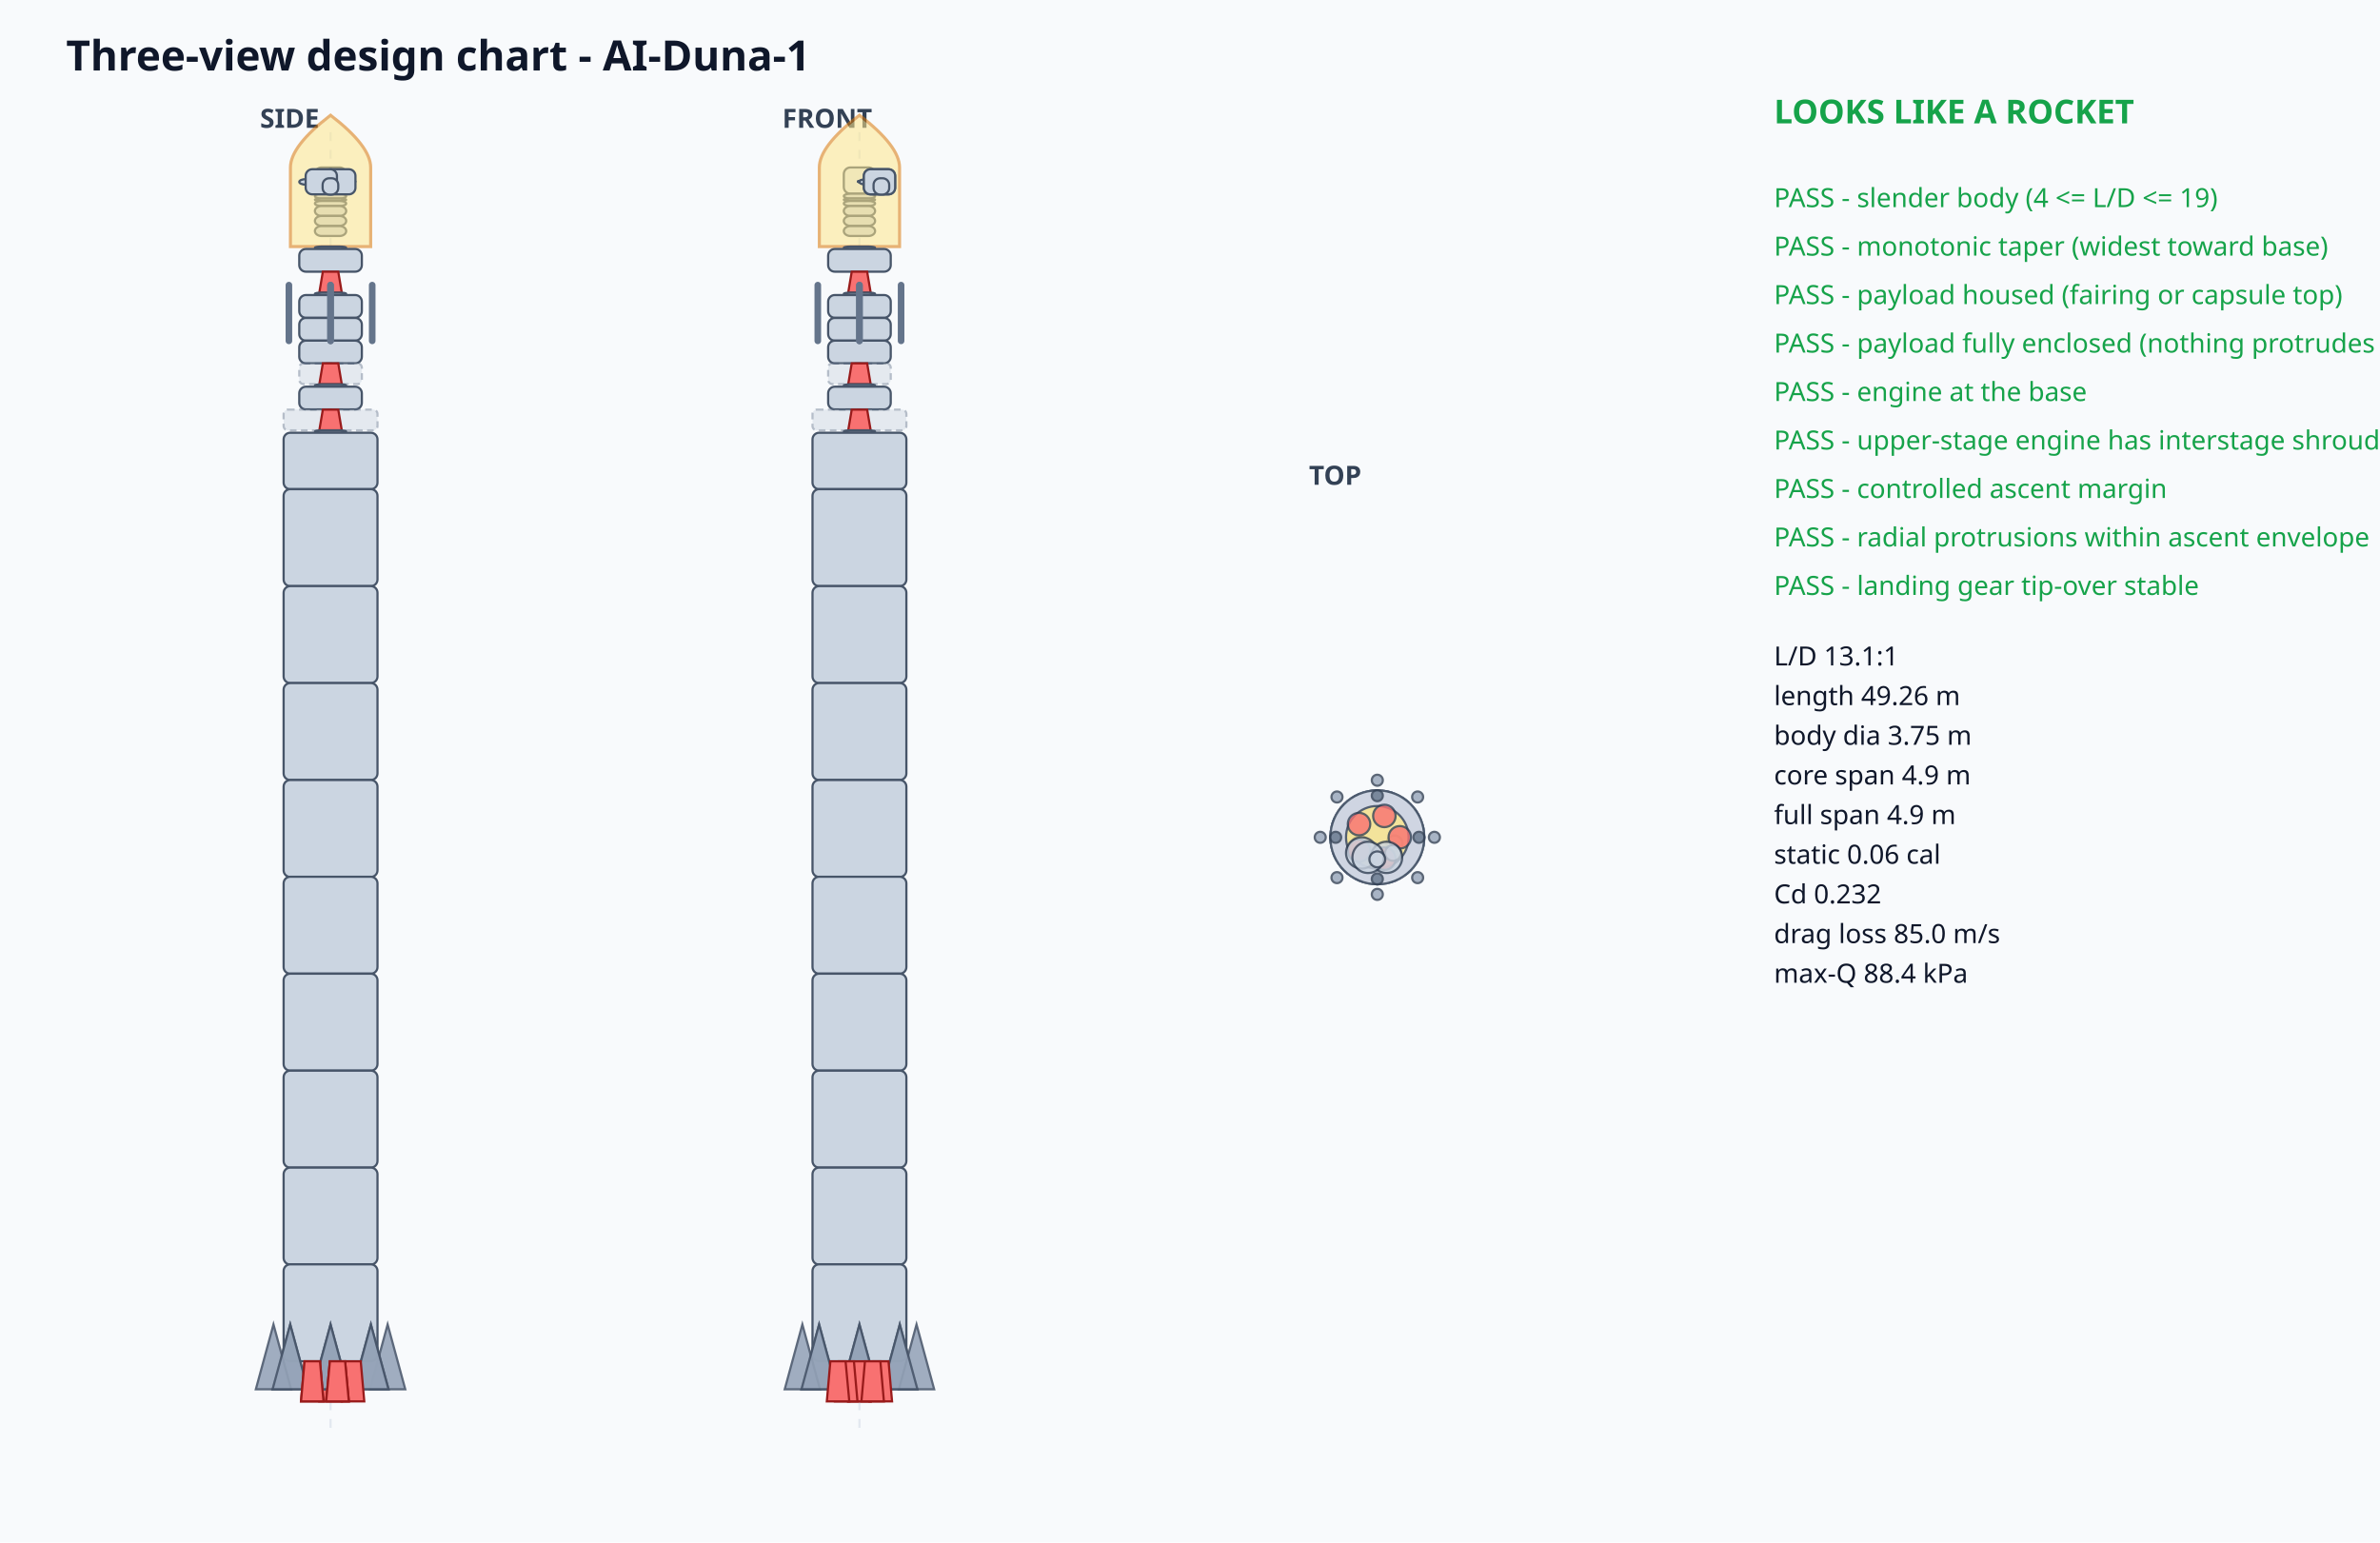
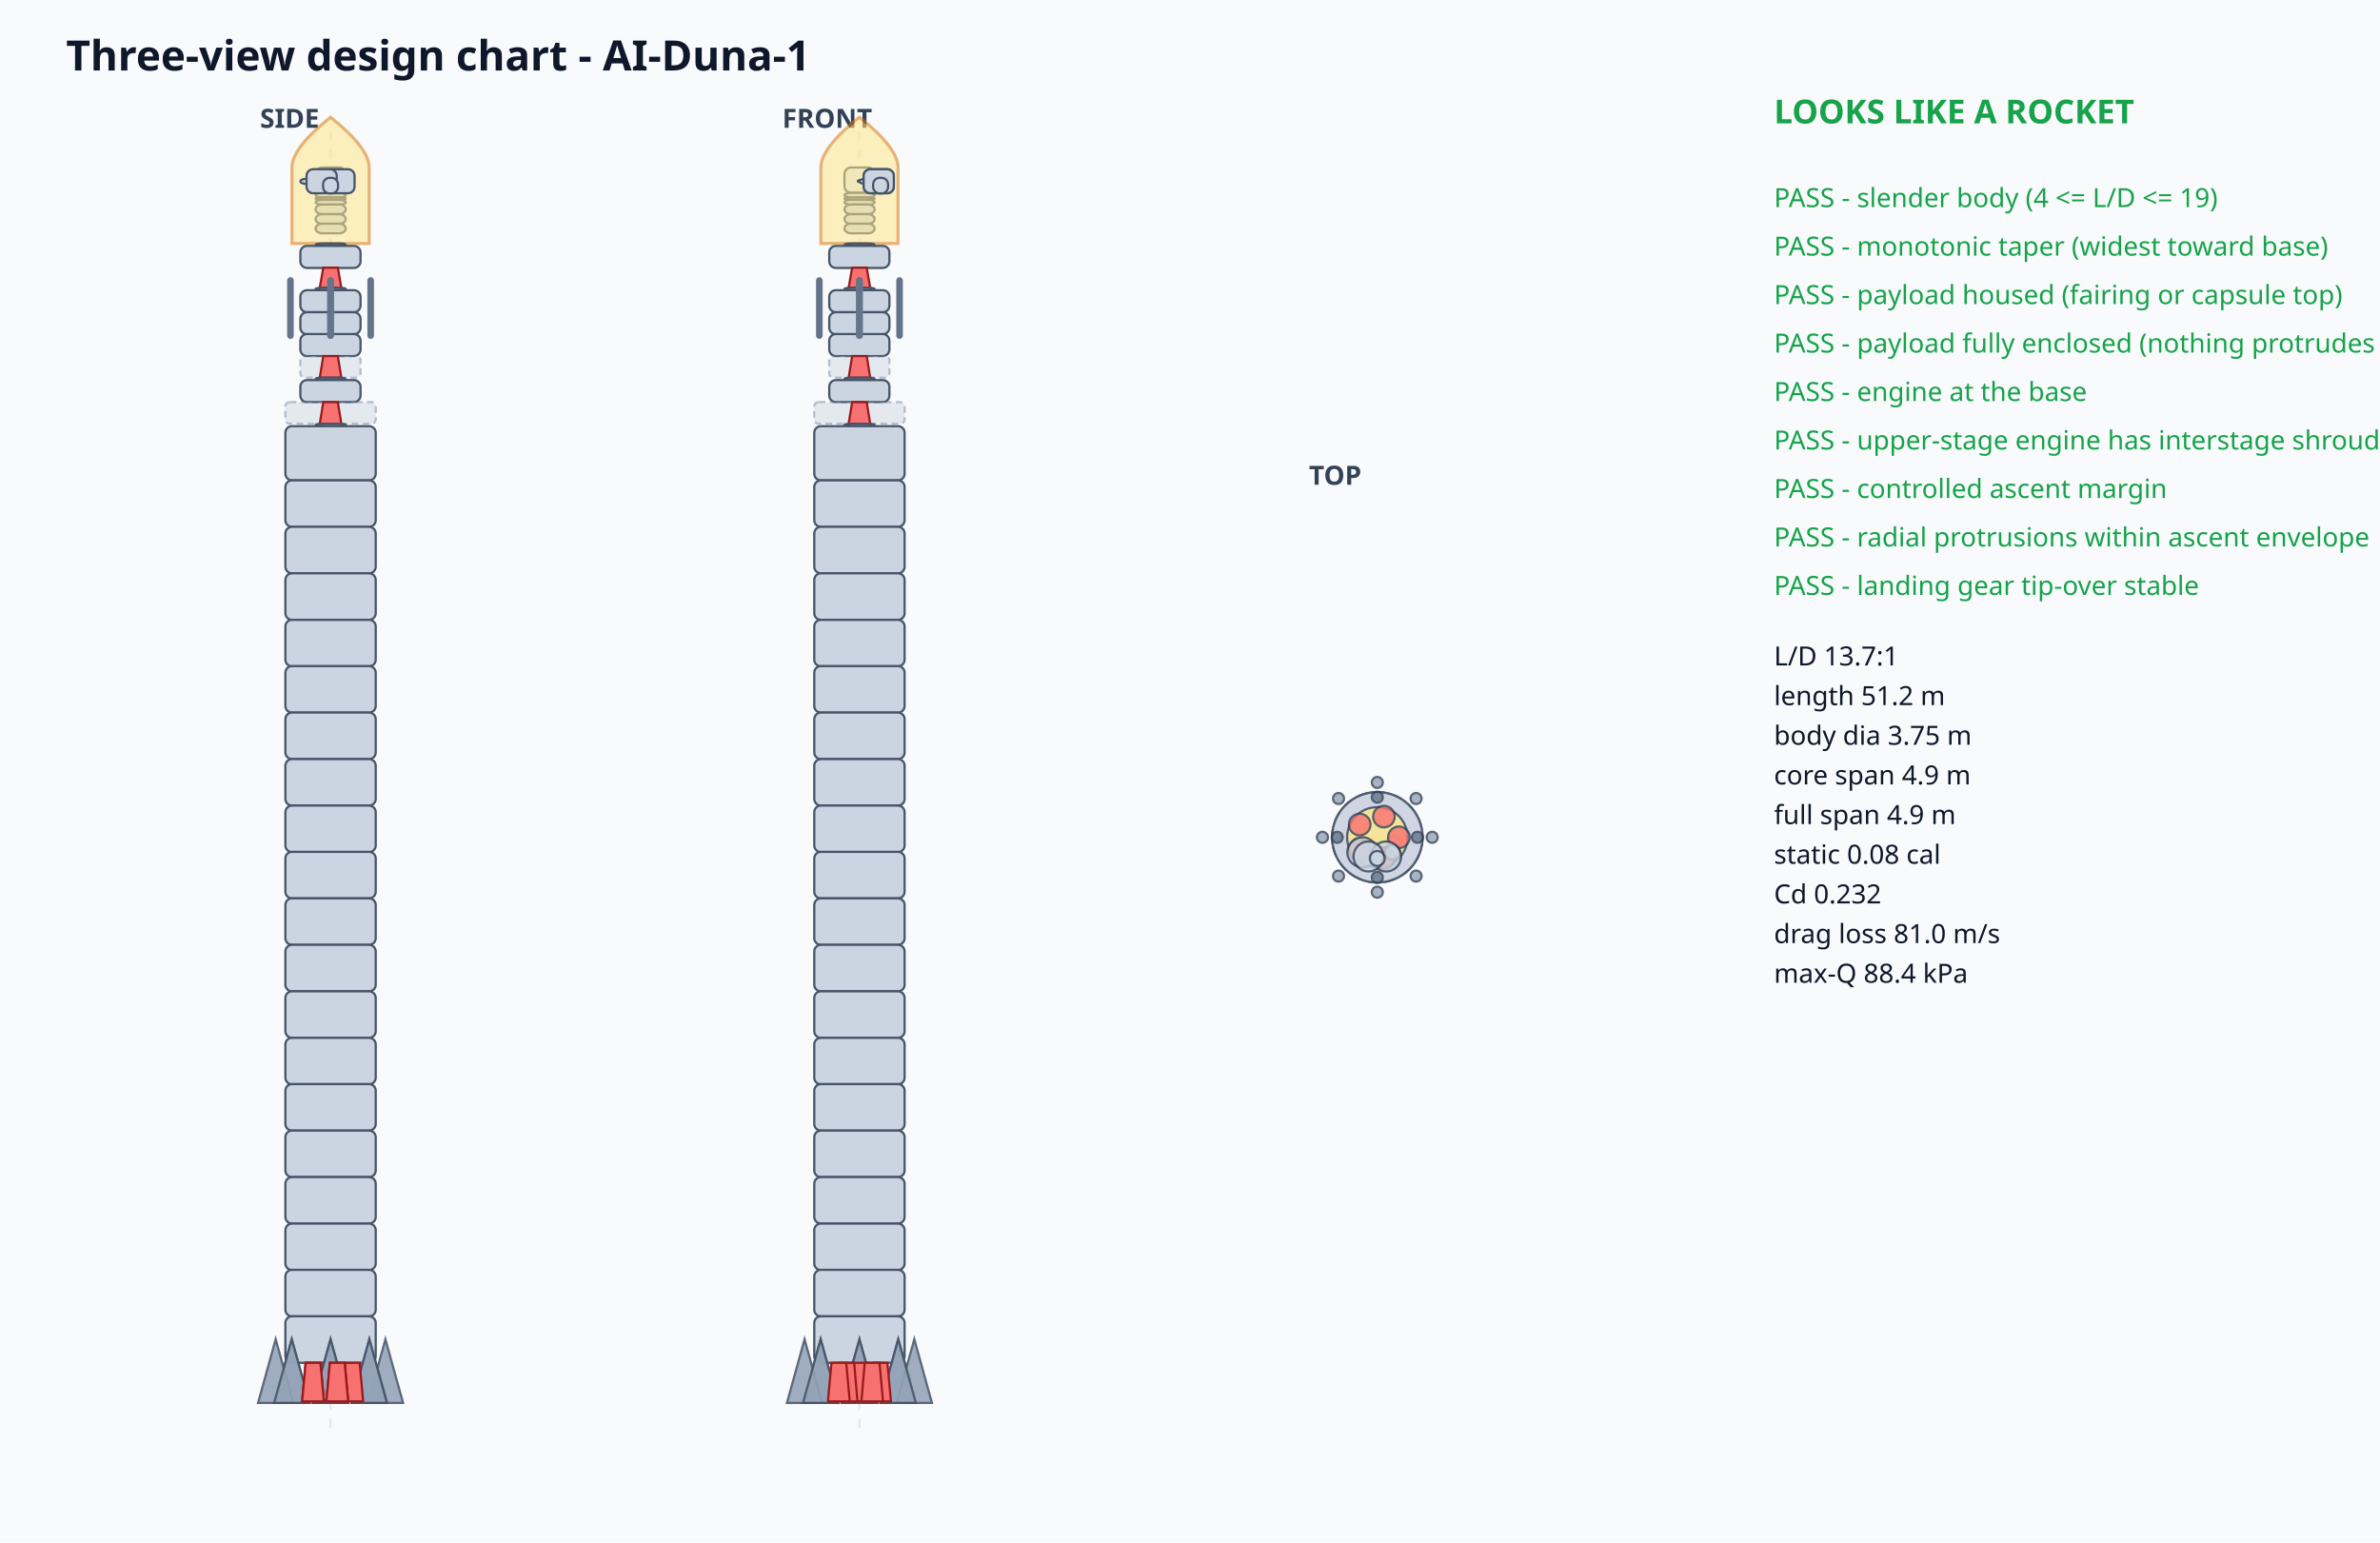
<svg xmlns="http://www.w3.org/2000/svg" width="1080" height="700" viewBox="0 0 1080 700" font-family="system-ui,Segoe UI,sans-serif">
  <rect width="1080" height="700" fill="#f8fafc" />
  <text x="30" y="32" font-size="19" font-weight="700" fill="#0f172a">Three-view design chart - AI-Duna-1</text>
  <text x="805" y="56" font-size="15" font-weight="700" fill="#16a34a">LOOKS LIKE A ROCKET</text>
  <text x="118" y="58" font-size="12" font-weight="700" fill="#334155">SIDE</text>
  <text x="355" y="58" font-size="12" font-weight="700" fill="#334155">FRONT</text>
  <text x="594" y="220" font-size="12" font-weight="700" fill="#334155">TOP</text>
  <line x1="150.0" y1="60" x2="150.0" y2="650" stroke="#e2e8f0" stroke-dasharray="4 4" />
  <line x1="390.0" y1="60" x2="390.0" y2="650" stroke="#e2e8f0" stroke-dasharray="4 4" />
-   <circle cx="625.0" cy="380.0" r="21.3" fill="none" stroke="#94a3b8" stroke-dasharray="4 4" />
-   <rect x="142.9" y="76.0" width="14.2" height="11.9" rx="3" fill="#e2e8f0" stroke="#475569" />
-   <rect x="142.9" y="87.9" width="14.2" height="2.2" rx="3" fill="#cbd5e1" stroke="#475569" />
-   <rect x="142.9" y="90.1" width="14.2" height="1.1" rx="3" fill="#cbd5e1" stroke="#475569" />
-   <rect x="142.9" y="91.2" width="14.2" height="2.3" rx="3" fill="#cbd5e1" stroke="#475569" />
-   <rect x="142.9" y="93.5" width="14.2" height="4.5" rx="3" fill="#cbd5e1" stroke="#475569" />
-   <rect x="142.9" y="98.0" width="14.2" height="4.5" rx="3" fill="#cbd5e1" stroke="#475569" />
-   <rect x="142.9" y="102.6" width="14.2" height="4.5" rx="3" fill="#cbd5e1" stroke="#475569" />
-   <path d="M 131.8 111.9 L 131.8 76.0 Q 131.8 66.3 150.0 52.3 Q 168.2 66.3 168.2 76.0 L 168.2 111.9 Z" fill="#fde68a" stroke="#d97706" stroke-width="1.4" opacity="0.55" />
-   <rect x="142.9" y="111.9" width="14.2" height="1.1" rx="3" fill="#cbd5e1" stroke="#475569" />
-   <rect x="135.8" y="113.0" width="28.4" height="10.3" rx="3" fill="#cbd5e1" stroke="#475569" />
-   <polygon points="146.5,123.3 153.5,123.3 155.1,132.8 144.9,132.8" fill="#f87171" stroke="#991b1b" />
-   <rect x="142.9" y="132.8" width="14.2" height="1.1" rx="3" fill="#cbd5e1" stroke="#475569" />
-   <rect x="135.8" y="133.9" width="28.4" height="10.3" rx="3" fill="#cbd5e1" stroke="#475569" />
-   <rect x="135.8" y="144.3" width="28.4" height="10.3" rx="3" fill="#cbd5e1" stroke="#475569" />
-   <rect x="135.8" y="154.6" width="28.4" height="10.3" rx="3" fill="#cbd5e1" stroke="#475569" />
-   <rect x="135.8" y="164.9" width="28.4" height="9.4" rx="2" fill="#cbd5e1" stroke="#64748b" stroke-dasharray="3 2" opacity="0.45" />
-   <polygon points="146.5,164.9 153.5,164.9 155.1,174.4 144.9,174.4" fill="#f87171" stroke="#991b1b" />
-   <rect x="142.9" y="174.4" width="14.2" height="1.1" rx="3" fill="#cbd5e1" stroke="#475569" />
-   <rect x="135.8" y="175.5" width="28.4" height="10.3" rx="3" fill="#cbd5e1" stroke="#475569" />
-   <rect x="128.7" y="185.9" width="42.6" height="9.4" rx="2" fill="#cbd5e1" stroke="#64748b" stroke-dasharray="3 2" opacity="0.45" />
-   <polygon points="146.5,185.9 153.5,185.9 155.1,195.3 144.9,195.3" fill="#f87171" stroke="#991b1b" />
-   <rect x="142.9" y="195.3" width="14.2" height="1.1" rx="3" fill="#cbd5e1" stroke="#475569" />
-   <rect x="128.7" y="196.4" width="42.6" height="25.6" rx="3" fill="#cbd5e1" stroke="#475569" />
-   <rect x="128.7" y="222.0" width="42.6" height="44.0" rx="3" fill="#cbd5e1" stroke="#475569" />
-   <rect x="128.7" y="266.0" width="42.6" height="44.0" rx="3" fill="#cbd5e1" stroke="#475569" />
-   <rect x="128.7" y="310.0" width="42.6" height="44.0" rx="3" fill="#cbd5e1" stroke="#475569" />
-   <rect x="128.7" y="354.0" width="42.6" height="44.0" rx="3" fill="#cbd5e1" stroke="#475569" />
-   <rect x="128.7" y="397.9" width="42.6" height="44.0" rx="3" fill="#cbd5e1" stroke="#475569" />
-   <rect x="128.7" y="441.9" width="42.6" height="44.0" rx="3" fill="#cbd5e1" stroke="#475569" />
-   <rect x="128.7" y="485.9" width="42.6" height="44.0" rx="3" fill="#cbd5e1" stroke="#475569" />
-   <rect x="128.7" y="529.9" width="42.6" height="44.0" rx="3" fill="#cbd5e1" stroke="#475569" />
-   <rect x="128.7" y="573.8" width="42.6" height="44.0" rx="3" fill="#cbd5e1" stroke="#475569" />
-   <polygon points="146.5,617.8 153.5,617.8 155.1,636.0 144.9,636.0" fill="#f87171" stroke="#991b1b" />
-   <rect x="154.2" y="81.9" width="7.1" height="1.0" rx="3" fill="#cbd5e1" stroke="#475569" />
-   <rect x="138.7" y="81.9" width="7.1" height="1.0" rx="3" fill="#cbd5e1" stroke="#475569" />
-   <rect x="153.5" y="81.5" width="7.1" height="2.0" rx="3" fill="#cbd5e1" stroke="#475569" />
-   <rect x="135.8" y="81.3" width="14.2" height="2.5" rx="3" fill="#cbd5e1" stroke="#475569" />
-   <rect x="147.1" y="76.8" width="14.2" height="11.4" rx="3" fill="#cbd5e1" stroke="#475569" />
-   <rect x="138.7" y="76.8" width="14.2" height="11.4" rx="3" fill="#cbd5e1" stroke="#475569" />
-   <rect x="146.4" y="80.9" width="7.1" height="7.4" rx="3" fill="#cbd5e1" stroke="#475569" />
-   <line x1="168.9" y1="129.4" x2="168.9" y2="154.7" stroke="#64748b" stroke-width="3" stroke-linecap="round" />
-   <line x1="150.0" y1="129.4" x2="150.0" y2="154.7" stroke="#64748b" stroke-width="3" stroke-linecap="round" />
-   <line x1="131.1" y1="129.4" x2="131.1" y2="154.7" stroke="#64748b" stroke-width="3" stroke-linecap="round" />
-   <line x1="150.0" y1="129.4" x2="150.0" y2="154.7" stroke="#64748b" stroke-width="3" stroke-linecap="round" />
-   <polygon points="175.9,601.1 167.9,630.5 183.9,630.5" fill="#94a3b8" stroke="#475569" opacity="0.88" />
-   <polygon points="168.3,601.1 160.3,630.5 176.3,630.5" fill="#94a3b8" stroke="#475569" opacity="0.88" />
-   <polygon points="150.0,601.1 142.0,630.5 158.0,630.5" fill="#94a3b8" stroke="#475569" opacity="0.88" />
-   <polygon points="131.7,601.1 123.7,630.5 139.7,630.5" fill="#94a3b8" stroke="#475569" opacity="0.88" />
-   <polygon points="124.1,601.1 116.1,630.5 132.1,630.5" fill="#94a3b8" stroke="#475569" opacity="0.88" />
-   <polygon points="131.7,601.1 123.7,630.5 139.7,630.5" fill="#94a3b8" stroke="#475569" opacity="0.88" />
-   <polygon points="150.0,601.1 142.0,630.5 158.0,630.5" fill="#94a3b8" stroke="#475569" opacity="0.88" />
-   <polygon points="168.3,601.1 160.3,630.5 176.3,630.5" fill="#94a3b8" stroke="#475569" opacity="0.88" />
-   <polygon points="156.8,617.8 163.7,617.8 165.3,636.0 155.1,636.0" fill="#f87171" stroke="#991b1b" />
-   <polygon points="149.7,617.8 156.6,617.8 158.3,636.0 148.0,636.0" fill="#f87171" stroke="#991b1b" />
-   <polygon points="138.2,617.8 145.2,617.8 146.8,636.0 136.6,636.0" fill="#f87171" stroke="#991b1b" />
-   <polygon points="138.2,617.8 145.2,617.8 146.8,636.0 136.6,636.0" fill="#f87171" stroke="#991b1b" />
-   <polygon points="149.7,617.8 156.6,617.8 158.3,636.0 148.0,636.0" fill="#f87171" stroke="#991b1b" />
-   <rect x="382.9" y="76.0" width="14.2" height="11.9" rx="3" fill="#e2e8f0" stroke="#475569" />
-   <rect x="382.9" y="87.9" width="14.2" height="2.2" rx="3" fill="#cbd5e1" stroke="#475569" />
-   <rect x="382.9" y="90.1" width="14.2" height="1.1" rx="3" fill="#cbd5e1" stroke="#475569" />
-   <rect x="382.9" y="91.2" width="14.2" height="2.3" rx="3" fill="#cbd5e1" stroke="#475569" />
-   <rect x="382.9" y="93.5" width="14.2" height="4.5" rx="3" fill="#cbd5e1" stroke="#475569" />
-   <rect x="382.9" y="98.0" width="14.2" height="4.5" rx="3" fill="#cbd5e1" stroke="#475569" />
-   <rect x="382.9" y="102.6" width="14.2" height="4.5" rx="3" fill="#cbd5e1" stroke="#475569" />
-   <path d="M 371.8 111.9 L 371.8 76.0 Q 371.8 66.3 390.0 52.3 Q 408.2 66.3 408.2 76.0 L 408.2 111.9 Z" fill="#fde68a" stroke="#d97706" stroke-width="1.4" opacity="0.55" />
-   <rect x="382.9" y="111.9" width="14.2" height="1.1" rx="3" fill="#cbd5e1" stroke="#475569" />
-   <rect x="375.8" y="113.0" width="28.4" height="10.3" rx="3" fill="#cbd5e1" stroke="#475569" />
-   <polygon points="386.5,123.3 393.5,123.3 395.1,132.8 384.9,132.8" fill="#f87171" stroke="#991b1b" />
-   <rect x="382.9" y="132.8" width="14.2" height="1.1" rx="3" fill="#cbd5e1" stroke="#475569" />
-   <rect x="375.8" y="133.9" width="28.4" height="10.3" rx="3" fill="#cbd5e1" stroke="#475569" />
-   <rect x="375.8" y="144.3" width="28.4" height="10.3" rx="3" fill="#cbd5e1" stroke="#475569" />
-   <rect x="375.8" y="154.6" width="28.4" height="10.3" rx="3" fill="#cbd5e1" stroke="#475569" />
-   <rect x="375.8" y="164.9" width="28.4" height="9.4" rx="2" fill="#cbd5e1" stroke="#64748b" stroke-dasharray="3 2" opacity="0.45" />
-   <polygon points="386.5,164.9 393.5,164.9 395.1,174.4 384.9,174.4" fill="#f87171" stroke="#991b1b" />
-   <rect x="382.9" y="174.4" width="14.2" height="1.1" rx="3" fill="#cbd5e1" stroke="#475569" />
-   <rect x="375.8" y="175.5" width="28.4" height="10.3" rx="3" fill="#cbd5e1" stroke="#475569" />
-   <rect x="368.7" y="185.9" width="42.6" height="9.4" rx="2" fill="#cbd5e1" stroke="#64748b" stroke-dasharray="3 2" opacity="0.45" />
-   <polygon points="386.5,185.9 393.5,185.9 395.1,195.3 384.9,195.3" fill="#f87171" stroke="#991b1b" />
-   <rect x="382.9" y="195.3" width="14.2" height="1.1" rx="3" fill="#cbd5e1" stroke="#475569" />
-   <rect x="368.7" y="196.4" width="42.6" height="25.6" rx="3" fill="#cbd5e1" stroke="#475569" />
-   <rect x="368.7" y="222.0" width="42.6" height="44.0" rx="3" fill="#cbd5e1" stroke="#475569" />
-   <rect x="368.7" y="266.0" width="42.6" height="44.0" rx="3" fill="#cbd5e1" stroke="#475569" />
-   <rect x="368.7" y="310.0" width="42.6" height="44.0" rx="3" fill="#cbd5e1" stroke="#475569" />
-   <rect x="368.7" y="354.0" width="42.6" height="44.0" rx="3" fill="#cbd5e1" stroke="#475569" />
-   <rect x="368.7" y="397.9" width="42.6" height="44.0" rx="3" fill="#cbd5e1" stroke="#475569" />
-   <rect x="368.7" y="441.9" width="42.6" height="44.0" rx="3" fill="#cbd5e1" stroke="#475569" />
-   <rect x="368.7" y="485.9" width="42.6" height="44.0" rx="3" fill="#cbd5e1" stroke="#475569" />
-   <rect x="368.7" y="529.9" width="42.6" height="44.0" rx="3" fill="#cbd5e1" stroke="#475569" />
-   <rect x="368.7" y="573.8" width="42.6" height="44.0" rx="3" fill="#cbd5e1" stroke="#475569" />
-   <polygon points="386.5,617.8 393.5,617.8 395.1,636.0 384.9,636.0" fill="#f87171" stroke="#991b1b" />
-   <rect x="389.3" y="81.9" width="7.1" height="1.0" rx="3" fill="#cbd5e1" stroke="#475569" />
-   <rect x="389.3" y="81.9" width="7.1" height="1.0" rx="3" fill="#cbd5e1" stroke="#475569" />
-   <rect x="393.5" y="81.5" width="7.1" height="2.0" rx="3" fill="#cbd5e1" stroke="#475569" />
-   <rect x="390.0" y="81.3" width="14.2" height="2.5" rx="3" fill="#cbd5e1" stroke="#475569" />
-   <rect x="392.0" y="76.8" width="14.2" height="11.4" rx="3" fill="#cbd5e1" stroke="#475569" />
-   <rect x="392.0" y="76.8" width="14.2" height="11.4" rx="3" fill="#cbd5e1" stroke="#475569" />
-   <rect x="396.4" y="80.9" width="7.1" height="7.4" rx="3" fill="#cbd5e1" stroke="#475569" />
-   <line x1="390.0" y1="129.4" x2="390.0" y2="154.7" stroke="#64748b" stroke-width="3" stroke-linecap="round" />
-   <line x1="408.9" y1="129.4" x2="408.9" y2="154.7" stroke="#64748b" stroke-width="3" stroke-linecap="round" />
-   <line x1="390.0" y1="129.4" x2="390.0" y2="154.7" stroke="#64748b" stroke-width="3" stroke-linecap="round" />
-   <line x1="371.1" y1="129.4" x2="371.1" y2="154.7" stroke="#64748b" stroke-width="3" stroke-linecap="round" />
-   <polygon points="390.0,601.1 382.0,630.5 398.0,630.5" fill="#94a3b8" stroke="#475569" opacity="0.88" />
-   <polygon points="408.3,601.1 400.3,630.5 416.3,630.5" fill="#94a3b8" stroke="#475569" opacity="0.88" />
-   <polygon points="415.9,601.1 407.9,630.5 423.9,630.5" fill="#94a3b8" stroke="#475569" opacity="0.88" />
-   <polygon points="408.3,601.1 400.3,630.5 416.3,630.5" fill="#94a3b8" stroke="#475569" opacity="0.88" />
-   <polygon points="390.0,601.1 382.0,630.5 398.0,630.5" fill="#94a3b8" stroke="#475569" opacity="0.88" />
-   <polygon points="371.7,601.1 363.7,630.5 379.7,630.5" fill="#94a3b8" stroke="#475569" opacity="0.88" />
-   <polygon points="364.1,601.1 356.1,630.5 372.1,630.5" fill="#94a3b8" stroke="#475569" opacity="0.88" />
-   <polygon points="371.7,601.1 363.7,630.5 379.7,630.5" fill="#94a3b8" stroke="#475569" opacity="0.88" />
-   <polygon points="386.5,617.8 393.5,617.8 395.1,636.0 384.9,636.0" fill="#f87171" stroke="#991b1b" />
-   <polygon points="396.3,617.8 403.2,617.8 404.8,636.0 394.6,636.0" fill="#f87171" stroke="#991b1b" />
-   <polygon points="392.5,617.8 399.5,617.8 401.1,636.0 390.9,636.0" fill="#f87171" stroke="#991b1b" />
-   <polygon points="380.5,617.8 387.5,617.8 389.1,636.0 378.9,636.0" fill="#f87171" stroke="#991b1b" />
-   <polygon points="376.8,617.8 383.7,617.8 385.4,636.0 375.2,636.0" fill="#f87171" stroke="#991b1b" />
-   <circle cx="625.0" cy="380.0" r="21.3" fill="#cbd5e1" stroke="#475569" opacity="0.30" />
-   <circle cx="625.0" cy="380.0" r="21.3" fill="#cbd5e1" stroke="#475569" opacity="0.30" />
-   <circle cx="625.0" cy="380.0" r="21.3" fill="#cbd5e1" stroke="#475569" opacity="0.30" />
-   <circle cx="625.0" cy="380.0" r="21.3" fill="#cbd5e1" stroke="#475569" opacity="0.30" />
-   <circle cx="625.0" cy="380.0" r="21.3" fill="#cbd5e1" stroke="#475569" opacity="0.30" />
-   <circle cx="625.0" cy="380.0" r="21.3" fill="#cbd5e1" stroke="#475569" opacity="0.30" />
-   <circle cx="625.0" cy="380.0" r="21.3" fill="#cbd5e1" stroke="#475569" opacity="0.30" />
-   <circle cx="625.0" cy="380.0" r="21.3" fill="#cbd5e1" stroke="#475569" opacity="0.30" />
-   <circle cx="632.8" cy="382.8" r="3.6" fill="#cbd5e1" stroke="#334155" opacity="0.80" />
-   <circle cx="617.2" cy="382.8" r="3.6" fill="#cbd5e1" stroke="#334155" opacity="0.80" />
-   <circle cx="625.0" cy="380.0" r="14.2" fill="#fde68a" stroke="#334155" opacity="0.80" />
-   <circle cx="635.2" cy="380.0" r="5.1" fill="#f87171" stroke="#334155" opacity="0.80" />
-   <circle cx="628.2" cy="389.7" r="5.1" fill="#f87171" stroke="#334155" opacity="0.80" />
-   <circle cx="616.7" cy="386.0" r="5.1" fill="#f87171" stroke="#334155" opacity="0.80" />
-   <circle cx="616.7" cy="374.0" r="5.1" fill="#f87171" stroke="#334155" opacity="0.80" />
-   <circle cx="628.2" cy="370.3" r="5.1" fill="#f87171" stroke="#334155" opacity="0.80" />
-   <circle cx="632.1" cy="387.1" r="3.6" fill="#cbd5e1" stroke="#334155" opacity="0.80" />
-   <circle cx="617.9" cy="387.1" r="7.1" fill="#cbd5e1" stroke="#334155" opacity="0.80" />
-   <circle cx="629.2" cy="389.1" r="7.1" fill="#cbd5e1" stroke="#334155" opacity="0.80" />
-   <circle cx="620.8" cy="389.1" r="7.1" fill="#cbd5e1" stroke="#334155" opacity="0.80" />
-   <circle cx="625.0" cy="390.0" r="3.6" fill="#cbd5e1" stroke="#334155" opacity="0.80" />
-   <circle cx="650.9" cy="380.0" r="2.5" fill="#94a3b8" stroke="#334155" opacity="0.80" />
-   <circle cx="643.3" cy="398.3" r="2.5" fill="#94a3b8" stroke="#334155" opacity="0.80" />
-   <circle cx="625.0" cy="405.9" r="2.5" fill="#94a3b8" stroke="#334155" opacity="0.80" />
-   <circle cx="606.7" cy="398.3" r="2.5" fill="#94a3b8" stroke="#334155" opacity="0.80" />
-   <circle cx="599.1" cy="380.0" r="2.5" fill="#94a3b8" stroke="#334155" opacity="0.80" />
-   <circle cx="606.7" cy="361.7" r="2.5" fill="#94a3b8" stroke="#334155" opacity="0.80" />
-   <circle cx="625.0" cy="354.1" r="2.5" fill="#94a3b8" stroke="#334155" opacity="0.80" />
-   <circle cx="643.3" cy="361.7" r="2.5" fill="#94a3b8" stroke="#334155" opacity="0.80" />
-   <circle cx="643.9" cy="380.0" r="2.5" fill="#64748b" stroke="#334155" opacity="0.80" />
-   <circle cx="625.0" cy="398.9" r="2.5" fill="#64748b" stroke="#334155" opacity="0.80" />
-   <circle cx="606.1" cy="380.0" r="2.5" fill="#64748b" stroke="#334155" opacity="0.80" />
-   <circle cx="625.0" cy="361.1" r="2.5" fill="#64748b" stroke="#334155" opacity="0.80" />
+   <circle cx="625.0" cy="380.0" r="20.5" fill="none" stroke="#94a3b8" stroke-dasharray="4 4" />
+   <rect x="143.2" y="76.0" width="13.7" height="11.5" rx="3" fill="#e2e8f0" stroke="#475569" />
+   <rect x="143.2" y="87.5" width="13.7" height="2.1" rx="3" fill="#cbd5e1" stroke="#475569" />
+   <rect x="143.2" y="89.6" width="13.7" height="1.1" rx="3" fill="#cbd5e1" stroke="#475569" />
+   <rect x="143.2" y="90.7" width="13.7" height="2.2" rx="3" fill="#cbd5e1" stroke="#475569" />
+   <rect x="143.2" y="92.8" width="13.7" height="4.4" rx="3" fill="#cbd5e1" stroke="#475569" />
+   <rect x="143.2" y="97.2" width="13.7" height="4.4" rx="3" fill="#cbd5e1" stroke="#475569" />
+   <rect x="143.2" y="101.5" width="13.7" height="4.4" rx="3" fill="#cbd5e1" stroke="#475569" />
+   <path d="M 132.5 110.5 L 132.5 76.0 Q 132.5 67.2 150.0 53.2 Q 167.5 67.2 167.5 76.0 L 167.5 110.5 Z" fill="#fde68a" stroke="#d97706" stroke-width="1.4" opacity="0.55" />
+   <rect x="143.2" y="110.5" width="13.7" height="1.1" rx="3" fill="#cbd5e1" stroke="#475569" />
+   <rect x="136.3" y="111.6" width="27.3" height="10.0" rx="3" fill="#cbd5e1" stroke="#475569" />
+   <polygon points="146.7,121.5 153.3,121.5 154.9,130.6 145.1,130.6" fill="#f87171" stroke="#991b1b" />
+   <rect x="143.2" y="130.6" width="13.7" height="1.1" rx="3" fill="#cbd5e1" stroke="#475569" />
+   <rect x="136.3" y="131.7" width="27.3" height="10.0" rx="3" fill="#cbd5e1" stroke="#475569" />
+   <rect x="136.3" y="141.7" width="27.3" height="10.0" rx="3" fill="#cbd5e1" stroke="#475569" />
+   <rect x="136.3" y="151.6" width="27.3" height="10.0" rx="3" fill="#cbd5e1" stroke="#475569" />
+   <rect x="136.3" y="161.6" width="27.3" height="9.8" rx="2" fill="#cbd5e1" stroke="#64748b" stroke-dasharray="3 2" opacity="0.45" />
+   <polygon points="146.7,161.6 153.3,161.6 154.9,171.4 145.1,171.4" fill="#f87171" stroke="#991b1b" />
+   <rect x="143.2" y="171.4" width="13.7" height="1.1" rx="3" fill="#cbd5e1" stroke="#475569" />
+   <rect x="136.3" y="172.5" width="27.3" height="10.0" rx="3" fill="#cbd5e1" stroke="#475569" />
+   <rect x="129.5" y="182.5" width="41.0" height="9.8" rx="2" fill="#cbd5e1" stroke="#64748b" stroke-dasharray="3 2" opacity="0.45" />
+   <polygon points="146.7,182.5 153.3,182.5 154.9,192.3 145.1,192.3" fill="#f87171" stroke="#991b1b" />
+   <rect x="143.2" y="192.3" width="13.7" height="1.1" rx="3" fill="#cbd5e1" stroke="#475569" />
+   <rect x="129.5" y="193.4" width="41.0" height="24.6" rx="3" fill="#cbd5e1" stroke="#475569" />
+   <rect x="129.5" y="218.0" width="41.0" height="21.1" rx="3" fill="#cbd5e1" stroke="#475569" />
+   <rect x="129.5" y="239.1" width="41.0" height="21.1" rx="3" fill="#cbd5e1" stroke="#475569" />
+   <rect x="129.5" y="260.2" width="41.0" height="21.1" rx="3" fill="#cbd5e1" stroke="#475569" />
+   <rect x="129.5" y="281.3" width="41.0" height="21.1" rx="3" fill="#cbd5e1" stroke="#475569" />
+   <rect x="129.5" y="302.3" width="41.0" height="21.1" rx="3" fill="#cbd5e1" stroke="#475569" />
+   <rect x="129.5" y="323.4" width="41.0" height="21.1" rx="3" fill="#cbd5e1" stroke="#475569" />
+   <rect x="129.5" y="344.5" width="41.0" height="21.1" rx="3" fill="#cbd5e1" stroke="#475569" />
+   <rect x="129.5" y="365.6" width="41.0" height="21.1" rx="3" fill="#cbd5e1" stroke="#475569" />
+   <rect x="129.5" y="386.6" width="41.0" height="21.1" rx="3" fill="#cbd5e1" stroke="#475569" />
+   <rect x="129.5" y="407.7" width="41.0" height="21.1" rx="3" fill="#cbd5e1" stroke="#475569" />
+   <rect x="129.5" y="428.8" width="41.0" height="21.1" rx="3" fill="#cbd5e1" stroke="#475569" />
+   <rect x="129.5" y="449.9" width="41.0" height="21.1" rx="3" fill="#cbd5e1" stroke="#475569" />
+   <rect x="129.5" y="471.0" width="41.0" height="21.1" rx="3" fill="#cbd5e1" stroke="#475569" />
+   <rect x="129.5" y="492.0" width="41.0" height="21.1" rx="3" fill="#cbd5e1" stroke="#475569" />
+   <rect x="129.5" y="513.1" width="41.0" height="21.1" rx="3" fill="#cbd5e1" stroke="#475569" />
+   <rect x="129.5" y="534.2" width="41.0" height="21.1" rx="3" fill="#cbd5e1" stroke="#475569" />
+   <rect x="129.5" y="555.3" width="41.0" height="21.1" rx="3" fill="#cbd5e1" stroke="#475569" />
+   <rect x="129.5" y="576.3" width="41.0" height="21.1" rx="3" fill="#cbd5e1" stroke="#475569" />
+   <rect x="129.5" y="597.4" width="41.0" height="21.1" rx="3" fill="#cbd5e1" stroke="#475569" />
+   <polygon points="146.7,618.5 153.3,618.5 154.9,636.0 145.1,636.0" fill="#f87171" stroke="#991b1b" />
+   <rect x="154.0" y="81.7" width="6.8" height="1.0" rx="3" fill="#cbd5e1" stroke="#475569" />
+   <rect x="139.1" y="81.7" width="6.8" height="1.0" rx="3" fill="#cbd5e1" stroke="#475569" />
+   <rect x="153.4" y="81.3" width="6.8" height="2.0" rx="3" fill="#cbd5e1" stroke="#475569" />
+   <rect x="136.3" y="81.1" width="13.7" height="2.4" rx="3" fill="#cbd5e1" stroke="#475569" />
+   <rect x="147.2" y="76.8" width="13.7" height="10.9" rx="3" fill="#cbd5e1" stroke="#475569" />
+   <rect x="139.1" y="76.8" width="13.7" height="10.9" rx="3" fill="#cbd5e1" stroke="#475569" />
+   <rect x="146.6" y="80.7" width="6.8" height="7.1" rx="3" fill="#cbd5e1" stroke="#475569" />
+   <line x1="168.2" y1="127.3" x2="168.2" y2="152.3" stroke="#64748b" stroke-width="3" stroke-linecap="round" />
+   <line x1="150.0" y1="127.3" x2="150.0" y2="152.3" stroke="#64748b" stroke-width="3" stroke-linecap="round" />
+   <line x1="131.8" y1="127.3" x2="131.8" y2="152.3" stroke="#64748b" stroke-width="3" stroke-linecap="round" />
+   <line x1="150.0" y1="127.3" x2="150.0" y2="152.3" stroke="#64748b" stroke-width="3" stroke-linecap="round" />
+   <polygon points="174.9,607.8 166.9,636.7 182.9,636.7" fill="#94a3b8" stroke="#475569" opacity="0.88" />
+   <polygon points="167.6,607.8 159.6,636.7 175.6,636.7" fill="#94a3b8" stroke="#475569" opacity="0.88" />
+   <polygon points="150.0,607.8 142.0,636.7 158.0,636.7" fill="#94a3b8" stroke="#475569" opacity="0.88" />
+   <polygon points="132.4,607.8 124.4,636.7 140.4,636.7" fill="#94a3b8" stroke="#475569" opacity="0.88" />
+   <polygon points="125.1,607.8 117.1,636.7 133.1,636.7" fill="#94a3b8" stroke="#475569" opacity="0.88" />
+   <polygon points="132.4,607.8 124.4,636.7 140.4,636.7" fill="#94a3b8" stroke="#475569" opacity="0.88" />
+   <polygon points="150.0,607.8 142.0,636.7 158.0,636.7" fill="#94a3b8" stroke="#475569" opacity="0.88" />
+   <polygon points="167.6,607.8 159.6,636.7 175.6,636.7" fill="#94a3b8" stroke="#475569" opacity="0.88" />
+   <polygon points="156.5,618.5 163.2,618.5 164.8,636.0 154.9,636.0" fill="#f87171" stroke="#991b1b" />
+   <polygon points="149.7,618.5 156.4,618.5 158.0,636.0 148.1,636.0" fill="#f87171" stroke="#991b1b" />
+   <polygon points="138.7,618.5 145.4,618.5 147.0,636.0 137.1,636.0" fill="#f87171" stroke="#991b1b" />
+   <polygon points="138.7,618.5 145.4,618.5 147.0,636.0 137.1,636.0" fill="#f87171" stroke="#991b1b" />
+   <polygon points="149.7,618.5 156.4,618.5 158.0,636.0 148.1,636.0" fill="#f87171" stroke="#991b1b" />
+   <rect x="383.2" y="76.0" width="13.7" height="11.5" rx="3" fill="#e2e8f0" stroke="#475569" />
+   <rect x="383.2" y="87.5" width="13.7" height="2.1" rx="3" fill="#cbd5e1" stroke="#475569" />
+   <rect x="383.2" y="89.6" width="13.7" height="1.1" rx="3" fill="#cbd5e1" stroke="#475569" />
+   <rect x="383.2" y="90.7" width="13.7" height="2.2" rx="3" fill="#cbd5e1" stroke="#475569" />
+   <rect x="383.2" y="92.8" width="13.7" height="4.4" rx="3" fill="#cbd5e1" stroke="#475569" />
+   <rect x="383.2" y="97.2" width="13.7" height="4.4" rx="3" fill="#cbd5e1" stroke="#475569" />
+   <rect x="383.2" y="101.5" width="13.7" height="4.4" rx="3" fill="#cbd5e1" stroke="#475569" />
+   <path d="M 372.5 110.5 L 372.5 76.0 Q 372.5 67.2 390.0 53.2 Q 407.5 67.2 407.5 76.0 L 407.5 110.5 Z" fill="#fde68a" stroke="#d97706" stroke-width="1.4" opacity="0.55" />
+   <rect x="383.2" y="110.5" width="13.7" height="1.1" rx="3" fill="#cbd5e1" stroke="#475569" />
+   <rect x="376.3" y="111.6" width="27.3" height="10.0" rx="3" fill="#cbd5e1" stroke="#475569" />
+   <polygon points="386.7,121.5 393.3,121.5 394.9,130.6 385.1,130.6" fill="#f87171" stroke="#991b1b" />
+   <rect x="383.2" y="130.6" width="13.7" height="1.1" rx="3" fill="#cbd5e1" stroke="#475569" />
+   <rect x="376.3" y="131.7" width="27.3" height="10.0" rx="3" fill="#cbd5e1" stroke="#475569" />
+   <rect x="376.3" y="141.7" width="27.3" height="10.0" rx="3" fill="#cbd5e1" stroke="#475569" />
+   <rect x="376.3" y="151.6" width="27.3" height="10.0" rx="3" fill="#cbd5e1" stroke="#475569" />
+   <rect x="376.3" y="161.6" width="27.3" height="9.8" rx="2" fill="#cbd5e1" stroke="#64748b" stroke-dasharray="3 2" opacity="0.45" />
+   <polygon points="386.7,161.6 393.3,161.6 394.9,171.4 385.1,171.4" fill="#f87171" stroke="#991b1b" />
+   <rect x="383.2" y="171.4" width="13.7" height="1.1" rx="3" fill="#cbd5e1" stroke="#475569" />
+   <rect x="376.3" y="172.5" width="27.3" height="10.0" rx="3" fill="#cbd5e1" stroke="#475569" />
+   <rect x="369.5" y="182.5" width="41.0" height="9.8" rx="2" fill="#cbd5e1" stroke="#64748b" stroke-dasharray="3 2" opacity="0.45" />
+   <polygon points="386.7,182.5 393.3,182.5 394.9,192.3 385.1,192.3" fill="#f87171" stroke="#991b1b" />
+   <rect x="383.2" y="192.3" width="13.7" height="1.1" rx="3" fill="#cbd5e1" stroke="#475569" />
+   <rect x="369.5" y="193.4" width="41.0" height="24.6" rx="3" fill="#cbd5e1" stroke="#475569" />
+   <rect x="369.5" y="218.0" width="41.0" height="21.1" rx="3" fill="#cbd5e1" stroke="#475569" />
+   <rect x="369.5" y="239.1" width="41.0" height="21.1" rx="3" fill="#cbd5e1" stroke="#475569" />
+   <rect x="369.5" y="260.2" width="41.0" height="21.1" rx="3" fill="#cbd5e1" stroke="#475569" />
+   <rect x="369.5" y="281.3" width="41.0" height="21.1" rx="3" fill="#cbd5e1" stroke="#475569" />
+   <rect x="369.5" y="302.3" width="41.0" height="21.1" rx="3" fill="#cbd5e1" stroke="#475569" />
+   <rect x="369.5" y="323.4" width="41.0" height="21.1" rx="3" fill="#cbd5e1" stroke="#475569" />
+   <rect x="369.5" y="344.5" width="41.0" height="21.1" rx="3" fill="#cbd5e1" stroke="#475569" />
+   <rect x="369.5" y="365.6" width="41.0" height="21.1" rx="3" fill="#cbd5e1" stroke="#475569" />
+   <rect x="369.5" y="386.6" width="41.0" height="21.1" rx="3" fill="#cbd5e1" stroke="#475569" />
+   <rect x="369.5" y="407.7" width="41.0" height="21.1" rx="3" fill="#cbd5e1" stroke="#475569" />
+   <rect x="369.5" y="428.8" width="41.0" height="21.1" rx="3" fill="#cbd5e1" stroke="#475569" />
+   <rect x="369.5" y="449.9" width="41.0" height="21.1" rx="3" fill="#cbd5e1" stroke="#475569" />
+   <rect x="369.5" y="471.0" width="41.0" height="21.1" rx="3" fill="#cbd5e1" stroke="#475569" />
+   <rect x="369.5" y="492.0" width="41.0" height="21.1" rx="3" fill="#cbd5e1" stroke="#475569" />
+   <rect x="369.5" y="513.1" width="41.0" height="21.1" rx="3" fill="#cbd5e1" stroke="#475569" />
+   <rect x="369.5" y="534.2" width="41.0" height="21.1" rx="3" fill="#cbd5e1" stroke="#475569" />
+   <rect x="369.5" y="555.3" width="41.0" height="21.1" rx="3" fill="#cbd5e1" stroke="#475569" />
+   <rect x="369.5" y="576.3" width="41.0" height="21.1" rx="3" fill="#cbd5e1" stroke="#475569" />
+   <rect x="369.5" y="597.4" width="41.0" height="21.1" rx="3" fill="#cbd5e1" stroke="#475569" />
+   <polygon points="386.7,618.5 393.3,618.5 394.9,636.0 385.1,636.0" fill="#f87171" stroke="#991b1b" />
+   <rect x="389.3" y="81.7" width="6.8" height="1.0" rx="3" fill="#cbd5e1" stroke="#475569" />
+   <rect x="389.3" y="81.7" width="6.8" height="1.0" rx="3" fill="#cbd5e1" stroke="#475569" />
+   <rect x="393.4" y="81.3" width="6.8" height="2.0" rx="3" fill="#cbd5e1" stroke="#475569" />
+   <rect x="390.0" y="81.1" width="13.7" height="2.4" rx="3" fill="#cbd5e1" stroke="#475569" />
+   <rect x="391.9" y="76.8" width="13.7" height="10.9" rx="3" fill="#cbd5e1" stroke="#475569" />
+   <rect x="391.9" y="76.8" width="13.7" height="10.9" rx="3" fill="#cbd5e1" stroke="#475569" />
+   <rect x="396.2" y="80.7" width="6.8" height="7.1" rx="3" fill="#cbd5e1" stroke="#475569" />
+   <line x1="390.0" y1="127.3" x2="390.0" y2="152.3" stroke="#64748b" stroke-width="3" stroke-linecap="round" />
+   <line x1="408.2" y1="127.3" x2="408.2" y2="152.3" stroke="#64748b" stroke-width="3" stroke-linecap="round" />
+   <line x1="390.0" y1="127.3" x2="390.0" y2="152.3" stroke="#64748b" stroke-width="3" stroke-linecap="round" />
+   <line x1="371.8" y1="127.3" x2="371.8" y2="152.3" stroke="#64748b" stroke-width="3" stroke-linecap="round" />
+   <polygon points="390.0,607.8 382.0,636.7 398.0,636.7" fill="#94a3b8" stroke="#475569" opacity="0.88" />
+   <polygon points="407.6,607.8 399.6,636.7 415.6,636.7" fill="#94a3b8" stroke="#475569" opacity="0.88" />
+   <polygon points="414.9,607.8 406.9,636.7 422.9,636.7" fill="#94a3b8" stroke="#475569" opacity="0.88" />
+   <polygon points="407.6,607.8 399.6,636.7 415.6,636.7" fill="#94a3b8" stroke="#475569" opacity="0.88" />
+   <polygon points="390.0,607.8 382.0,636.7 398.0,636.7" fill="#94a3b8" stroke="#475569" opacity="0.88" />
+   <polygon points="372.4,607.8 364.4,636.7 380.4,636.7" fill="#94a3b8" stroke="#475569" opacity="0.88" />
+   <polygon points="365.1,607.8 357.1,636.7 373.1,636.7" fill="#94a3b8" stroke="#475569" opacity="0.88" />
+   <polygon points="372.4,607.8 364.4,636.7 380.4,636.7" fill="#94a3b8" stroke="#475569" opacity="0.88" />
+   <polygon points="386.7,618.5 393.3,618.5 394.9,636.0 385.1,636.0" fill="#f87171" stroke="#991b1b" />
+   <polygon points="396.0,618.5 402.7,618.5 404.3,636.0 394.4,636.0" fill="#f87171" stroke="#991b1b" />
+   <polygon points="392.4,618.5 399.1,618.5 400.7,636.0 390.9,636.0" fill="#f87171" stroke="#991b1b" />
+   <polygon points="380.9,618.5 387.6,618.5 389.1,636.0 379.3,636.0" fill="#f87171" stroke="#991b1b" />
+   <polygon points="377.3,618.5 384.0,618.5 385.6,636.0 375.7,636.0" fill="#f87171" stroke="#991b1b" />
+   <circle cx="625.0" cy="380.0" r="20.5" fill="#cbd5e1" stroke="#475569" opacity="0.30" />
+   <circle cx="625.0" cy="380.0" r="20.5" fill="#cbd5e1" stroke="#475569" opacity="0.30" />
+   <circle cx="625.0" cy="380.0" r="20.5" fill="#cbd5e1" stroke="#475569" opacity="0.30" />
+   <circle cx="625.0" cy="380.0" r="20.5" fill="#cbd5e1" stroke="#475569" opacity="0.30" />
+   <circle cx="625.0" cy="380.0" r="20.5" fill="#cbd5e1" stroke="#475569" opacity="0.30" />
+   <circle cx="625.0" cy="380.0" r="20.5" fill="#cbd5e1" stroke="#475569" opacity="0.30" />
+   <circle cx="625.0" cy="380.0" r="20.5" fill="#cbd5e1" stroke="#475569" opacity="0.30" />
+   <circle cx="625.0" cy="380.0" r="20.5" fill="#cbd5e1" stroke="#475569" opacity="0.30" />
+   <circle cx="632.5" cy="382.7" r="3.4" fill="#cbd5e1" stroke="#334155" opacity="0.80" />
+   <circle cx="617.5" cy="382.7" r="3.4" fill="#cbd5e1" stroke="#334155" opacity="0.80" />
+   <circle cx="625.0" cy="380.0" r="13.7" fill="#fde68a" stroke="#334155" opacity="0.80" />
+   <circle cx="634.8" cy="380.0" r="4.9" fill="#f87171" stroke="#334155" opacity="0.80" />
+   <circle cx="628.0" cy="389.4" r="4.9" fill="#f87171" stroke="#334155" opacity="0.80" />
+   <circle cx="617.0" cy="385.8" r="4.9" fill="#f87171" stroke="#334155" opacity="0.80" />
+   <circle cx="617.0" cy="374.2" r="4.9" fill="#f87171" stroke="#334155" opacity="0.80" />
+   <circle cx="628.0" cy="370.6" r="4.9" fill="#f87171" stroke="#334155" opacity="0.80" />
+   <circle cx="631.8" cy="386.8" r="3.4" fill="#cbd5e1" stroke="#334155" opacity="0.80" />
+   <circle cx="618.2" cy="386.8" r="6.8" fill="#cbd5e1" stroke="#334155" opacity="0.80" />
+   <circle cx="629.0" cy="388.7" r="6.8" fill="#cbd5e1" stroke="#334155" opacity="0.80" />
+   <circle cx="621.0" cy="388.7" r="6.8" fill="#cbd5e1" stroke="#334155" opacity="0.80" />
+   <circle cx="625.0" cy="389.6" r="3.4" fill="#cbd5e1" stroke="#334155" opacity="0.80" />
+   <circle cx="649.9" cy="380.0" r="2.5" fill="#94a3b8" stroke="#334155" opacity="0.80" />
+   <circle cx="642.6" cy="397.6" r="2.5" fill="#94a3b8" stroke="#334155" opacity="0.80" />
+   <circle cx="625.0" cy="404.9" r="2.5" fill="#94a3b8" stroke="#334155" opacity="0.80" />
+   <circle cx="607.4" cy="397.6" r="2.5" fill="#94a3b8" stroke="#334155" opacity="0.80" />
+   <circle cx="600.1" cy="380.0" r="2.5" fill="#94a3b8" stroke="#334155" opacity="0.80" />
+   <circle cx="607.4" cy="362.4" r="2.5" fill="#94a3b8" stroke="#334155" opacity="0.80" />
+   <circle cx="625.0" cy="355.1" r="2.5" fill="#94a3b8" stroke="#334155" opacity="0.80" />
+   <circle cx="642.6" cy="362.4" r="2.5" fill="#94a3b8" stroke="#334155" opacity="0.80" />
+   <circle cx="643.2" cy="380.0" r="2.5" fill="#64748b" stroke="#334155" opacity="0.80" />
+   <circle cx="625.0" cy="398.2" r="2.5" fill="#64748b" stroke="#334155" opacity="0.80" />
+   <circle cx="606.8" cy="380.0" r="2.5" fill="#64748b" stroke="#334155" opacity="0.80" />
+   <circle cx="625.0" cy="361.8" r="2.5" fill="#64748b" stroke="#334155" opacity="0.80" />
  <text x="805" y="94" font-size="12" fill="#16a34a">PASS - slender body (4 &lt;= L/D &lt;= 19)</text>
  <text x="805" y="116" font-size="12" fill="#16a34a">PASS - monotonic taper (widest toward base)</text>
  <text x="805" y="138" font-size="12" fill="#16a34a">PASS - payload housed (fairing or capsule top)</text>
  <text x="805" y="160" font-size="12" fill="#16a34a">PASS - payload fully enclosed (nothing protrudes the fairing)</text>
  <text x="805" y="182" font-size="12" fill="#16a34a">PASS - engine at the base</text>
  <text x="805" y="204" font-size="12" fill="#16a34a">PASS - upper-stage engine has interstage shroud</text>
  <text x="805" y="226" font-size="12" fill="#16a34a">PASS - controlled ascent margin</text>
  <text x="805" y="248" font-size="12" fill="#16a34a">PASS - radial protrusions within ascent envelope</text>
  <text x="805" y="270" font-size="12" fill="#16a34a">PASS - landing gear tip-over stable</text>
-   <text x="805" y="302" font-size="12" fill="#0f172a">L/D 13.1:1</text>
-   <text x="805" y="320" font-size="12" fill="#0f172a">length 49.26 m</text>
+   <text x="805" y="302" font-size="12" fill="#0f172a">L/D 13.7:1</text>
+   <text x="805" y="320" font-size="12" fill="#0f172a">length 51.2 m</text>
  <text x="805" y="338" font-size="12" fill="#0f172a">body dia 3.75 m</text>
  <text x="805" y="356" font-size="12" fill="#0f172a">core span 4.9 m</text>
  <text x="805" y="374" font-size="12" fill="#0f172a">full span 4.9 m</text>
-   <text x="805" y="392" font-size="12" fill="#0f172a">static 0.06 cal</text>
+   <text x="805" y="392" font-size="12" fill="#0f172a">static 0.08 cal</text>
  <text x="805" y="410" font-size="12" fill="#0f172a">Cd 0.232</text>
-   <text x="805" y="428" font-size="12" fill="#0f172a">drag loss 85.0 m/s</text>
+   <text x="805" y="428" font-size="12" fill="#0f172a">drag loss 81.0 m/s</text>
  <text x="805" y="446" font-size="12" fill="#0f172a">max-Q 88.4 kPa</text>
</svg>
